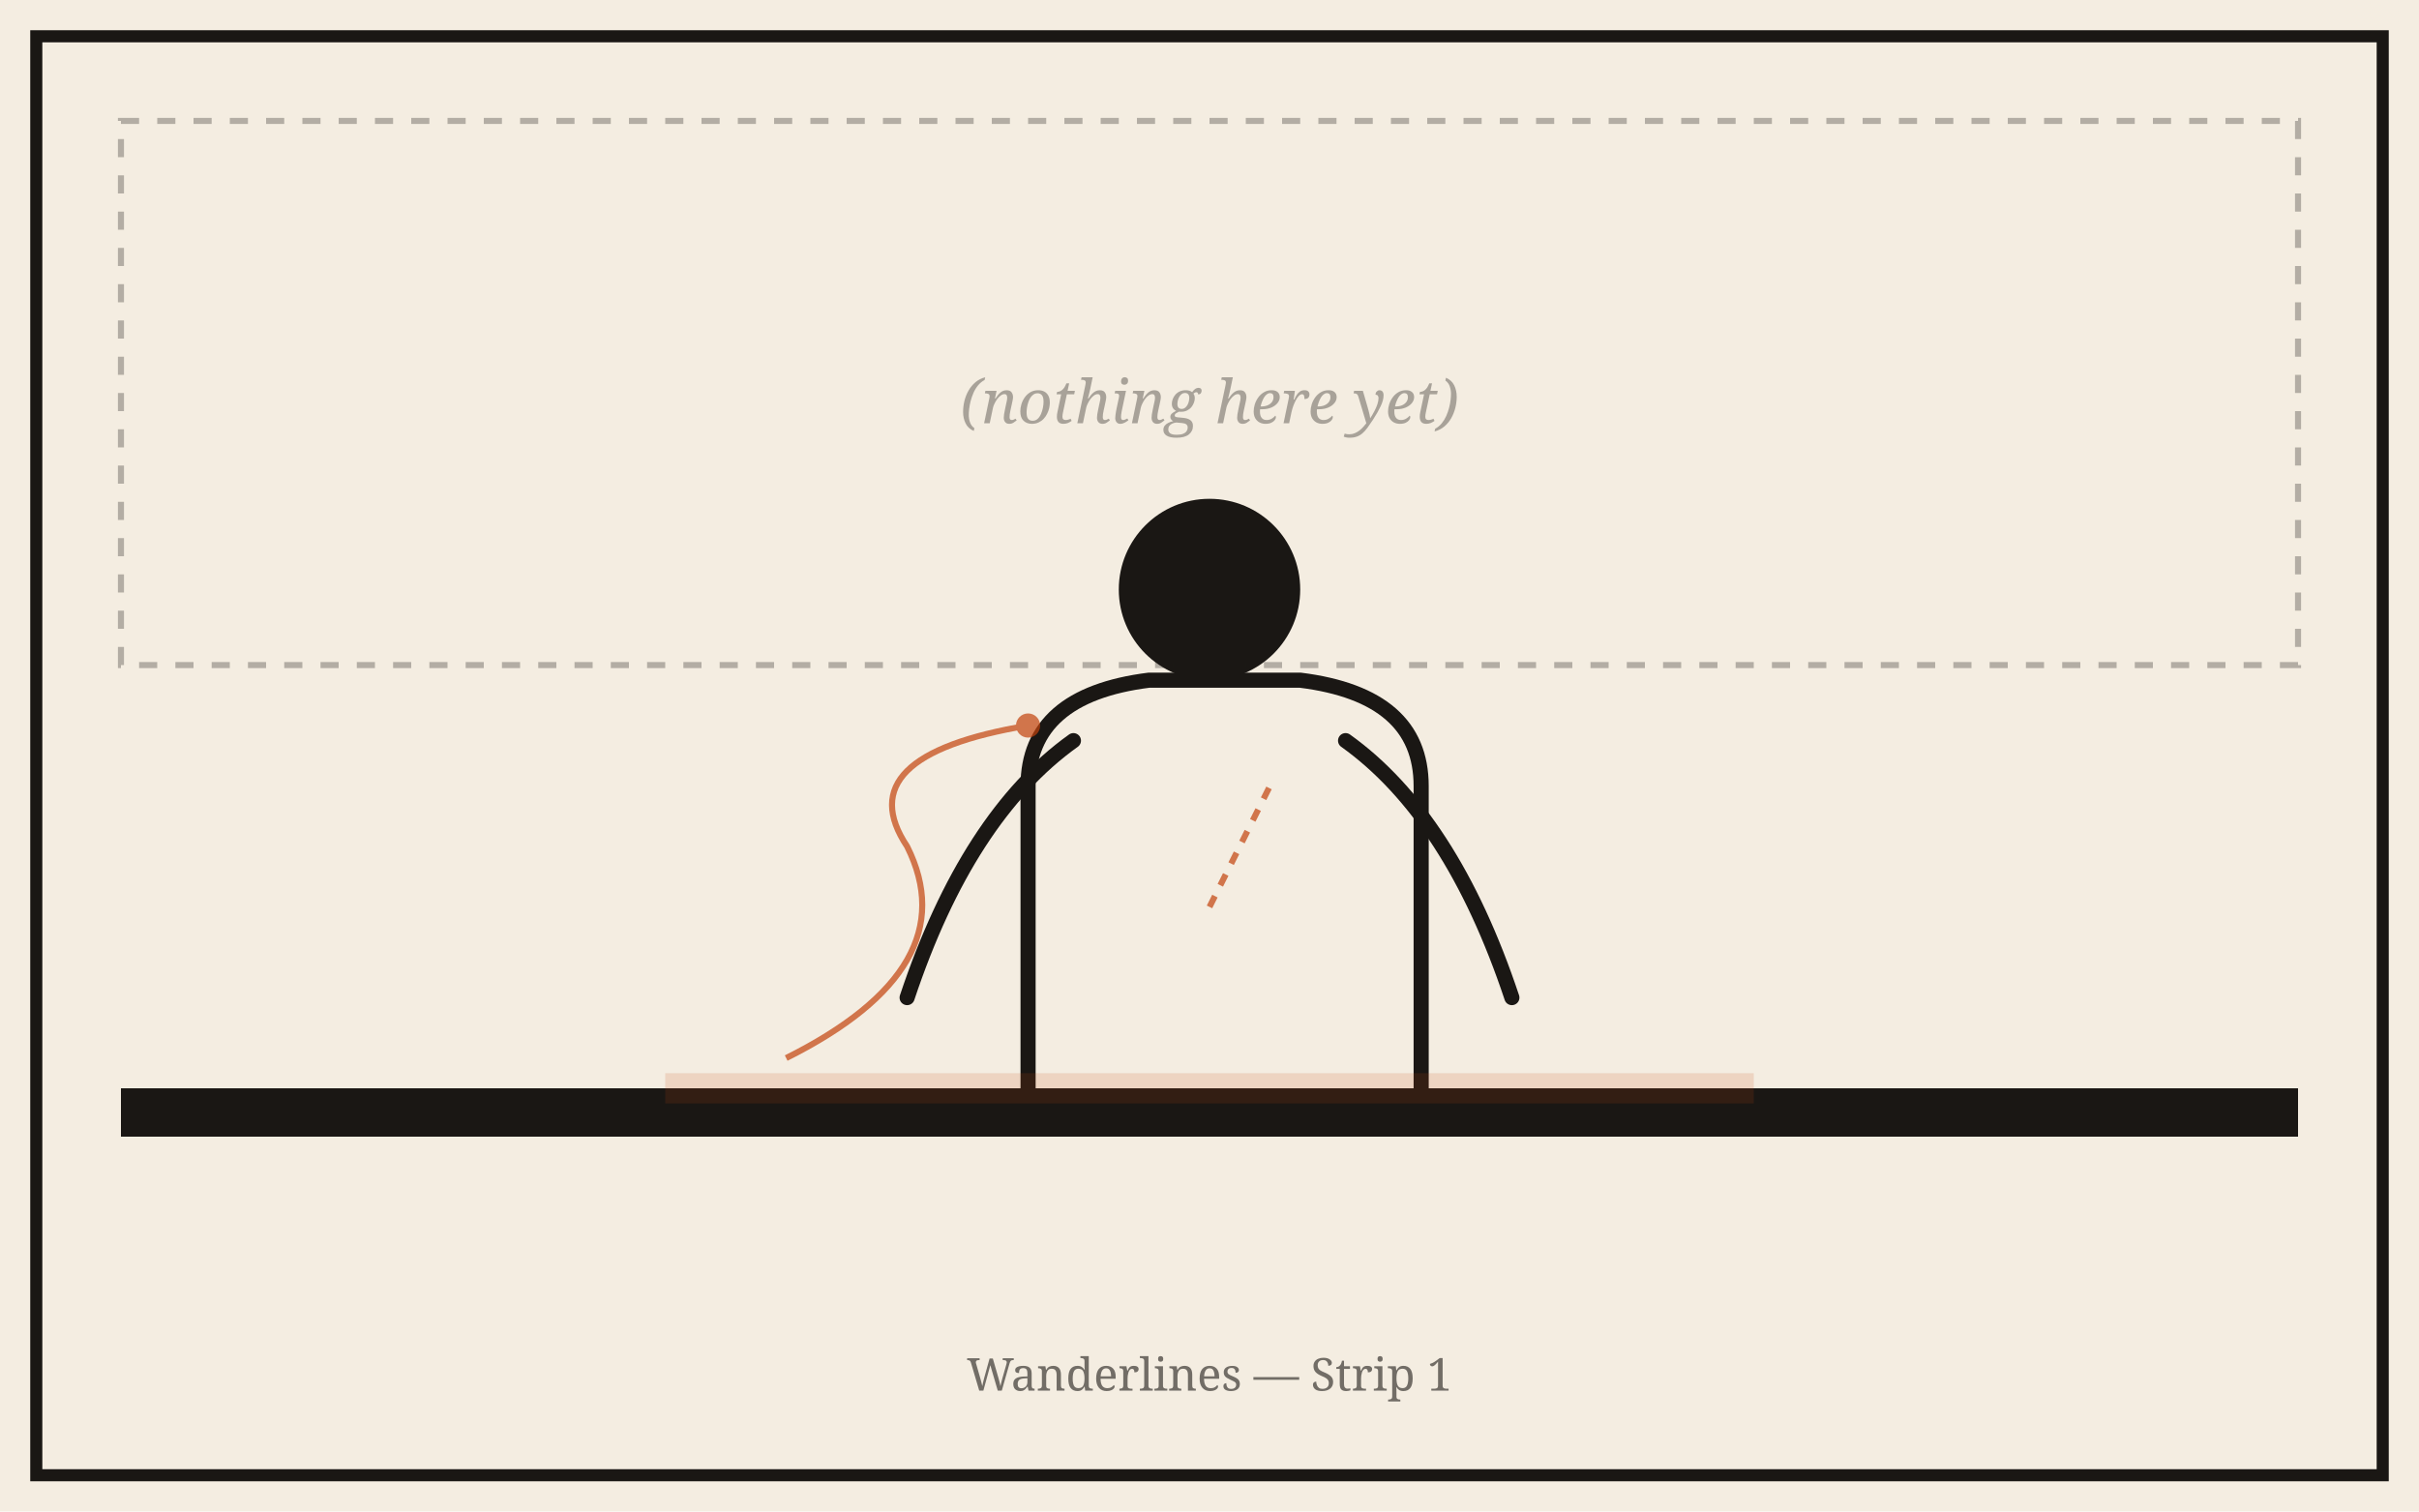
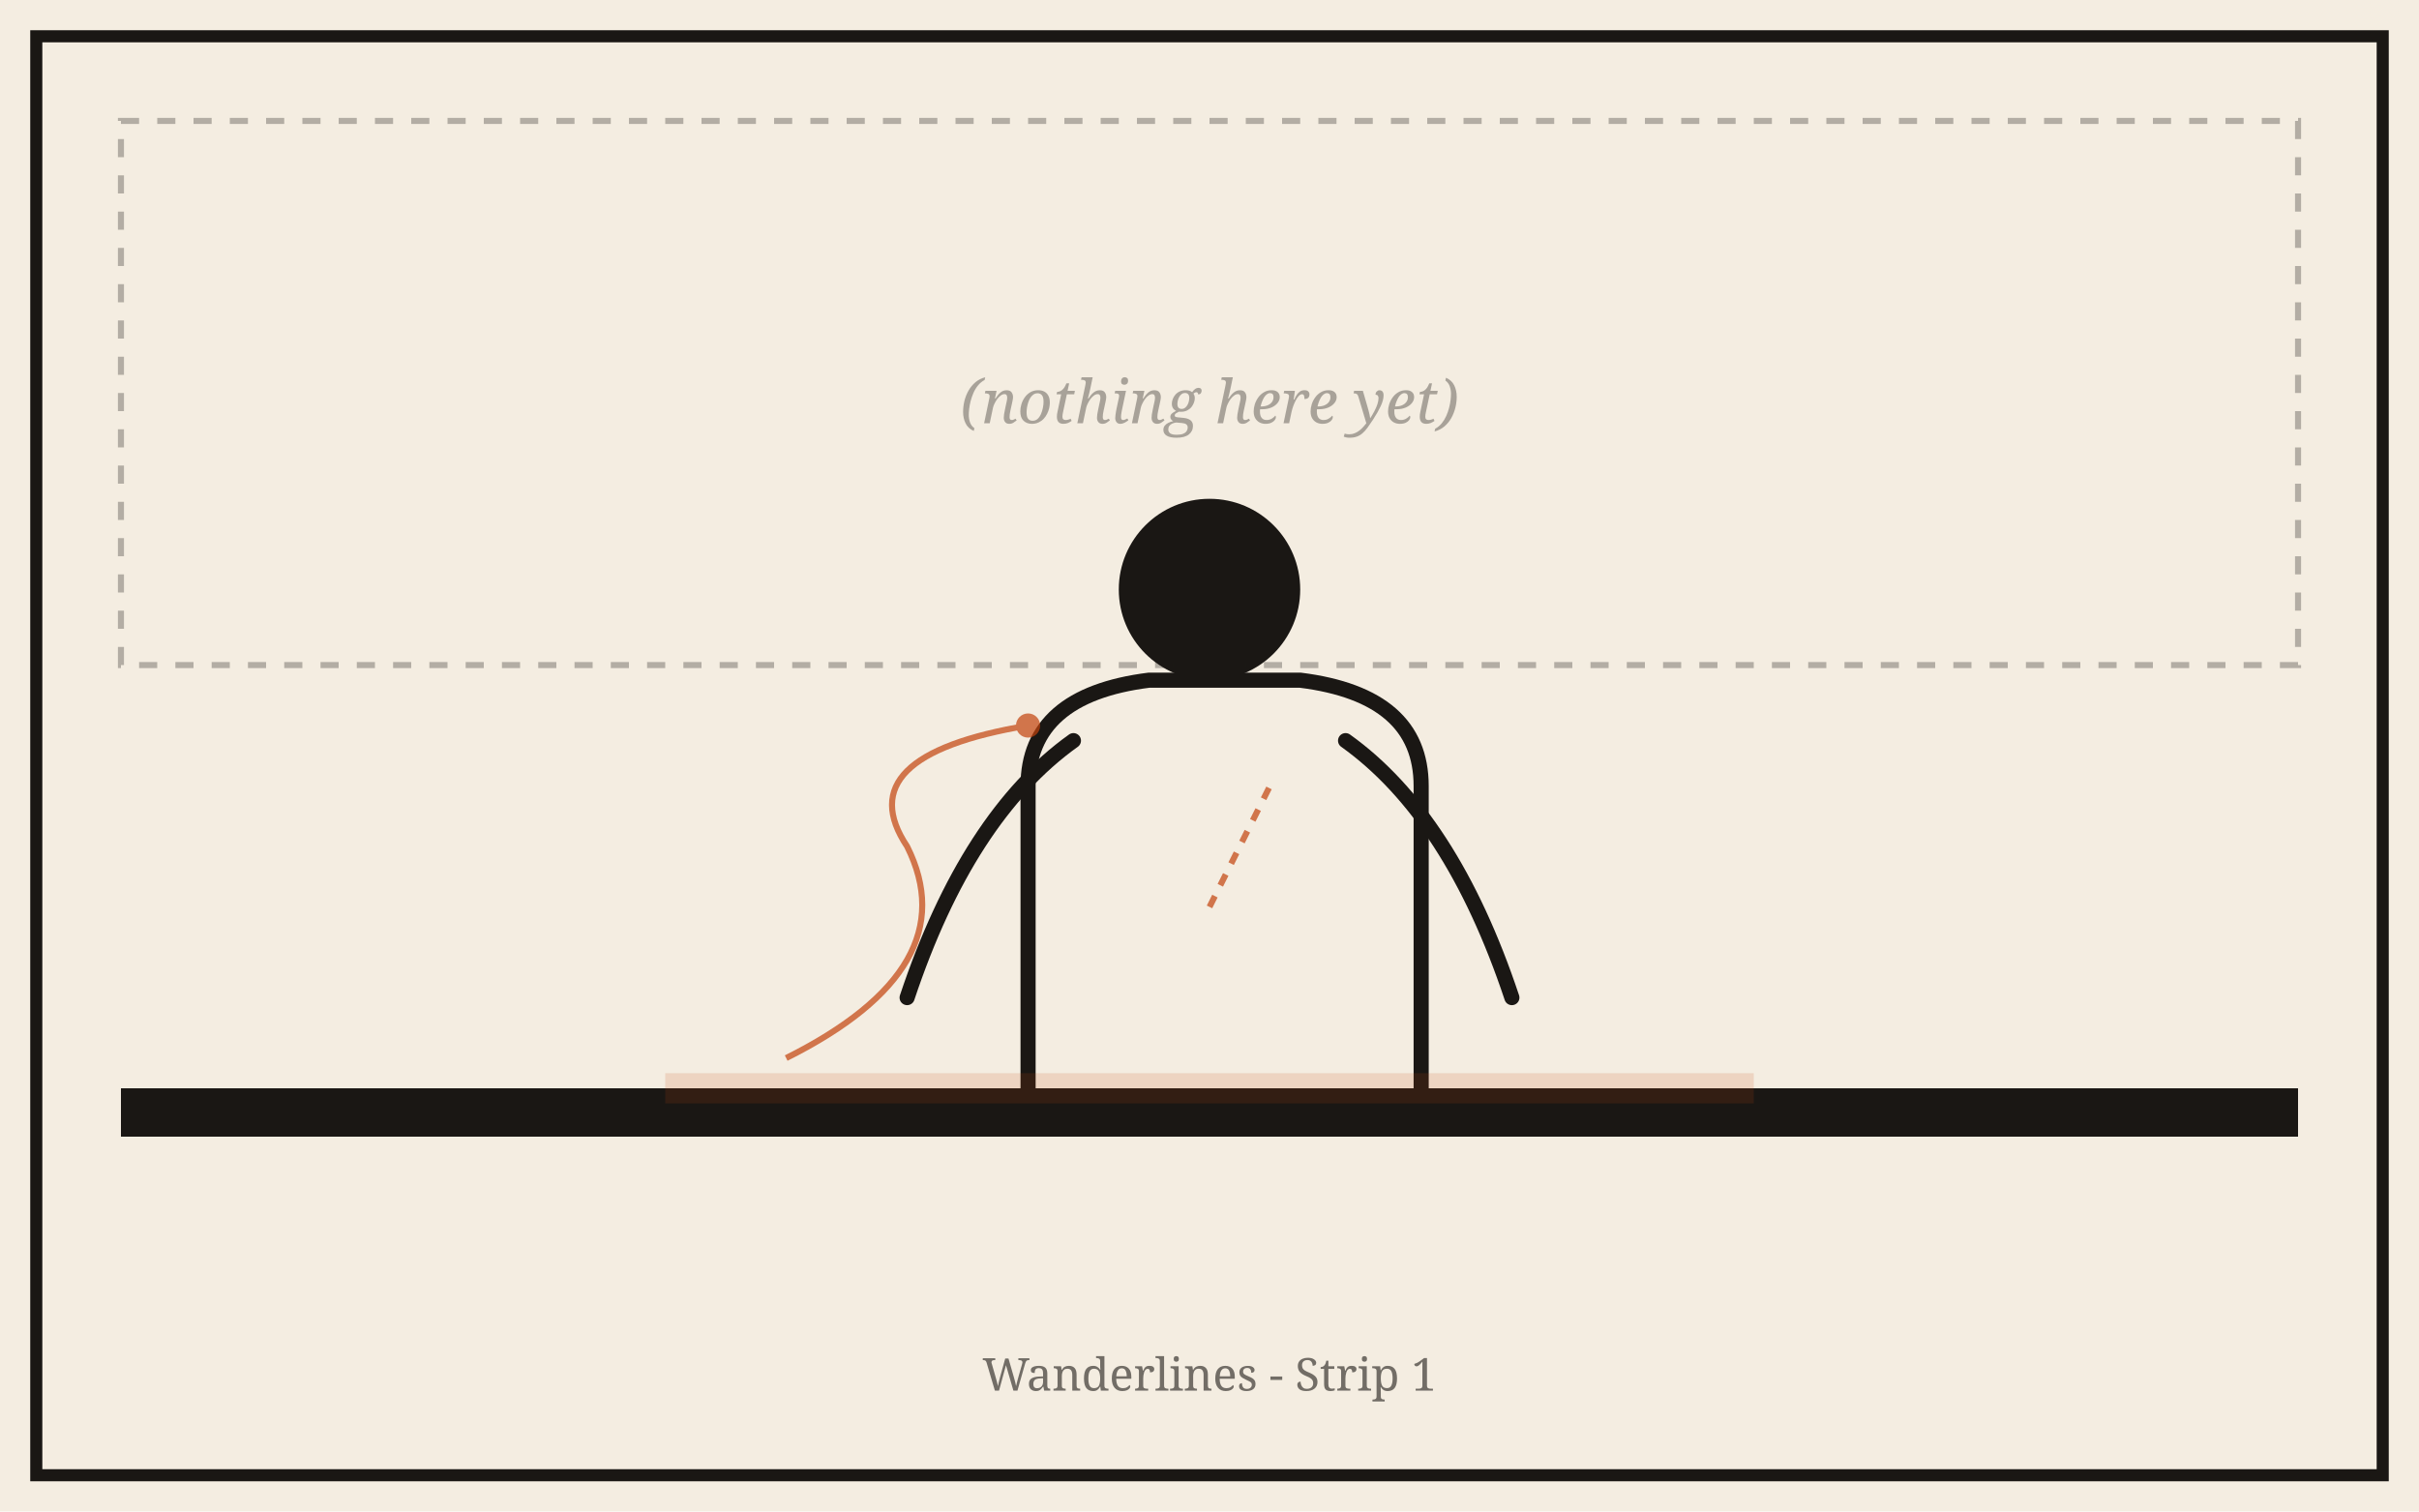
<svg xmlns="http://www.w3.org/2000/svg" viewBox="0 0 800 500" font-family="Georgia, serif">
  <rect x="0" y="0" width="800" height="500" fill="#f4ede1" />
  <rect x="12" y="12" width="776" height="476" fill="none" stroke="#1a1714" stroke-width="4" />
  <rect x="40" y="360" width="720" height="16" fill="#1a1714" />
  <g stroke="#1a1714" stroke-width="5" fill="none" stroke-linecap="round" stroke-linejoin="round">
    <path d="M 340 360 L 340 260 Q 340 230 380 225 L 430 225 Q 470 230 470 260 L 470 360" />
    <circle cx="400" cy="195" r="30" fill="#1a1714" stroke="none" />
    <path d="M 355 245 Q 320 270 300 330" />
    <path d="M 445 245 Q 480 270 500 330" />
  </g>
  <rect x="220" y="355" width="360" height="10" fill="#c2410c" opacity="0.15" />
  <g stroke="#c2410c" stroke-width="2" fill="none" opacity="0.7">
    <path d="M 260 350 Q 320 320 300 280 Q 280 250 340 240" />
    <circle cx="340" cy="240" r="4" fill="#c2410c" stroke="none" />
    <path d="M 400 300 L 420 260" stroke-dasharray="4 4" />
  </g>
  <rect x="40" y="40" width="720" height="180" fill="none" stroke="#1a1714" stroke-width="2" stroke-dasharray="6 6" opacity="0.3" />
  <text x="400" y="140" text-anchor="middle" font-size="20" fill="#1a1714" opacity="0.35" font-style="italic">(nothing here yet)</text>
-   <text x="400" y="460" text-anchor="middle" font-size="15" fill="#1a1714" opacity="0.6">Wanderlines — Strip 1</text>
+   <text x="400" y="460" text-anchor="middle" font-size="15" fill="#1a1714" opacity="0.6">Wanderlines - Strip 1</text>
</svg>
